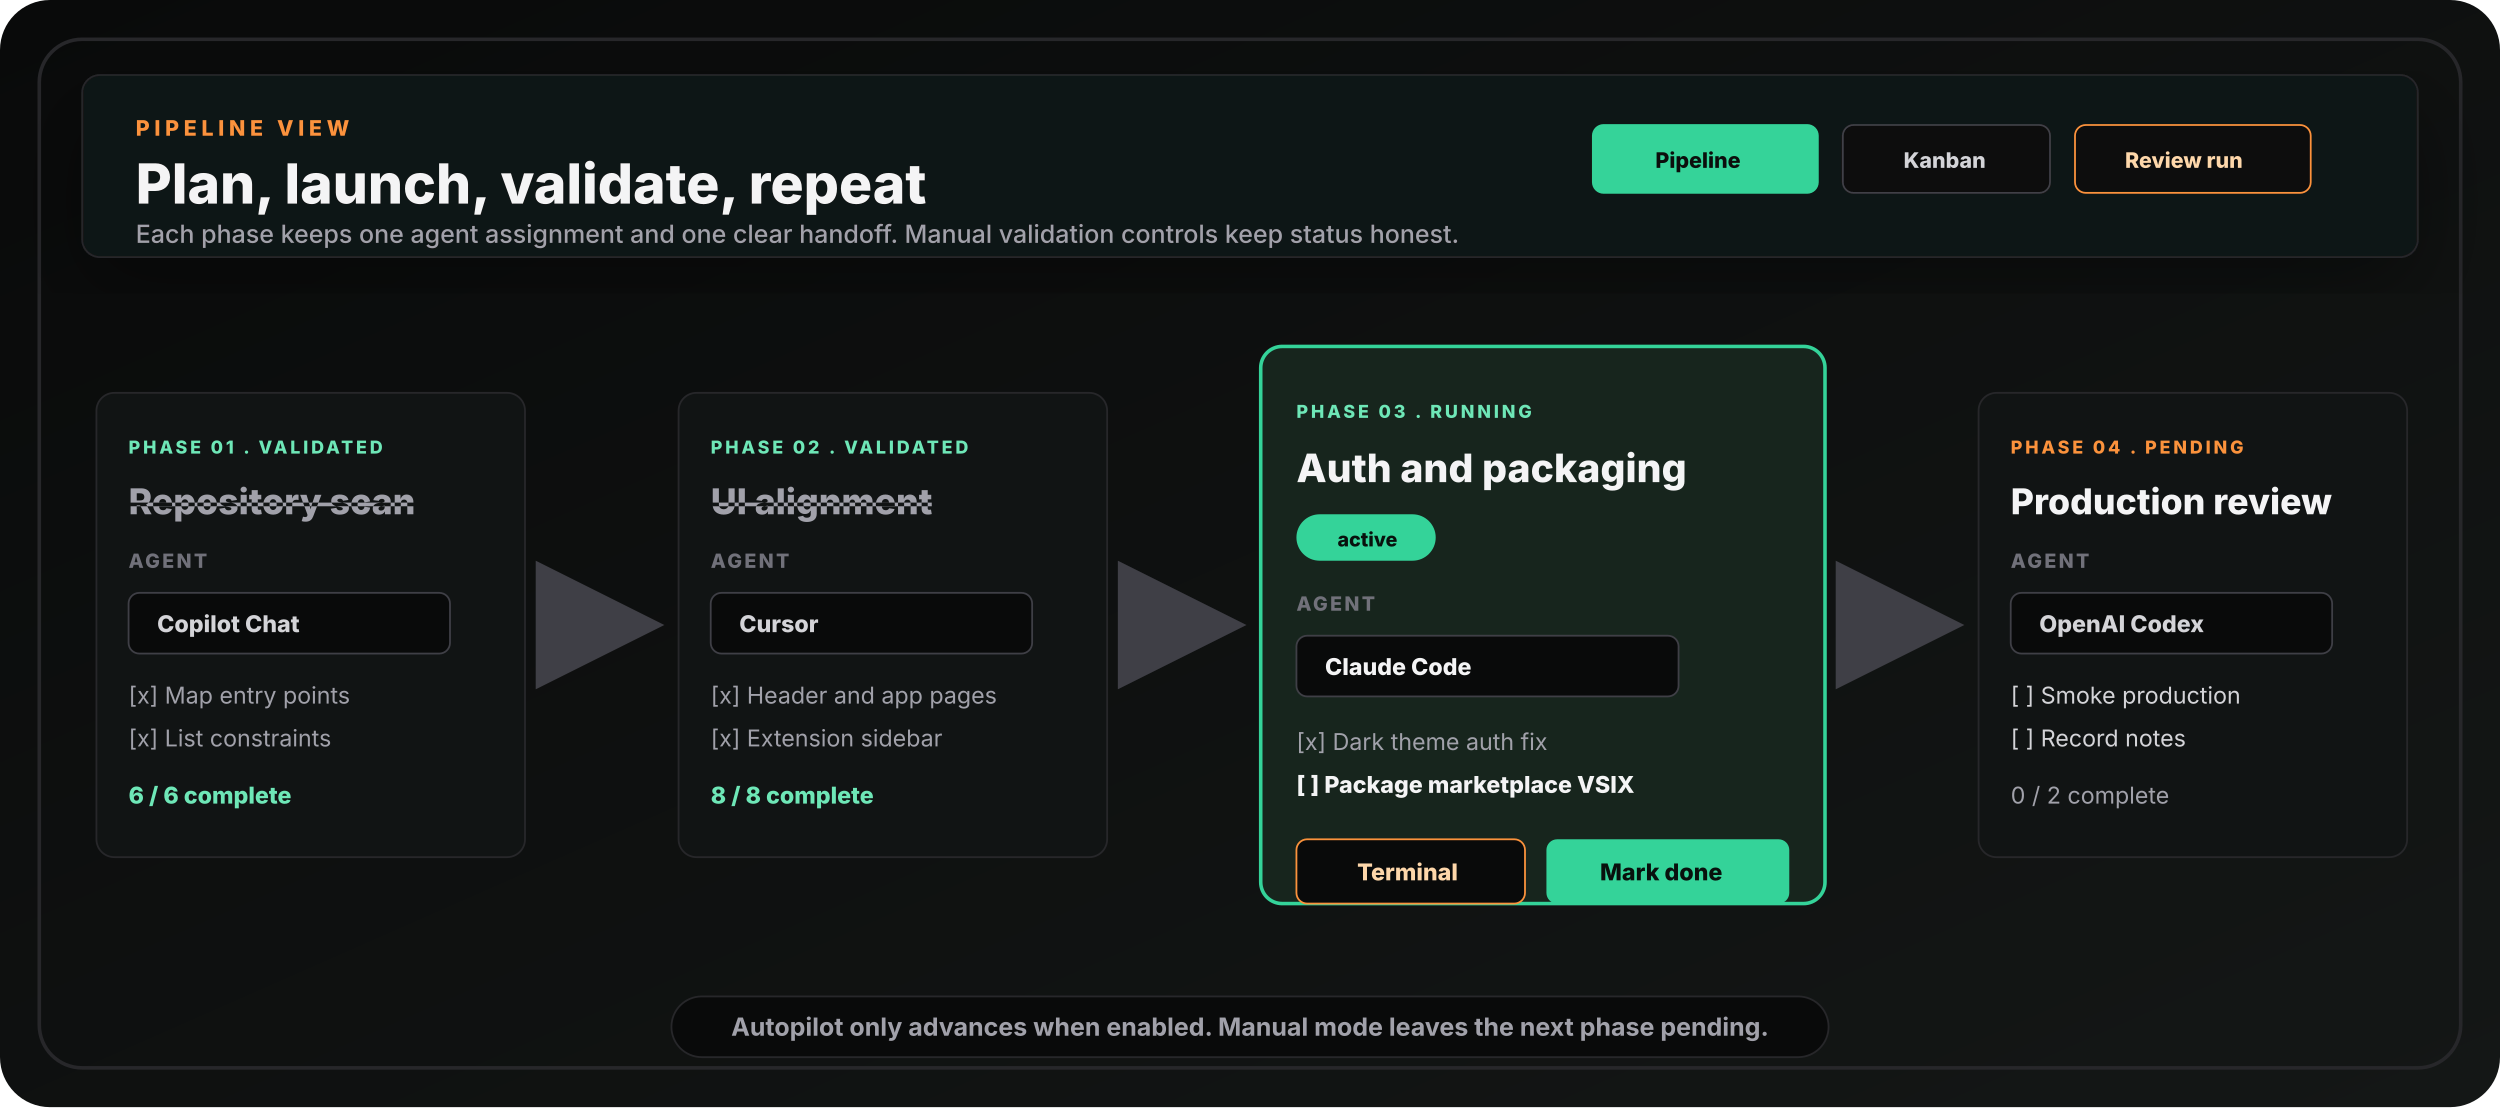
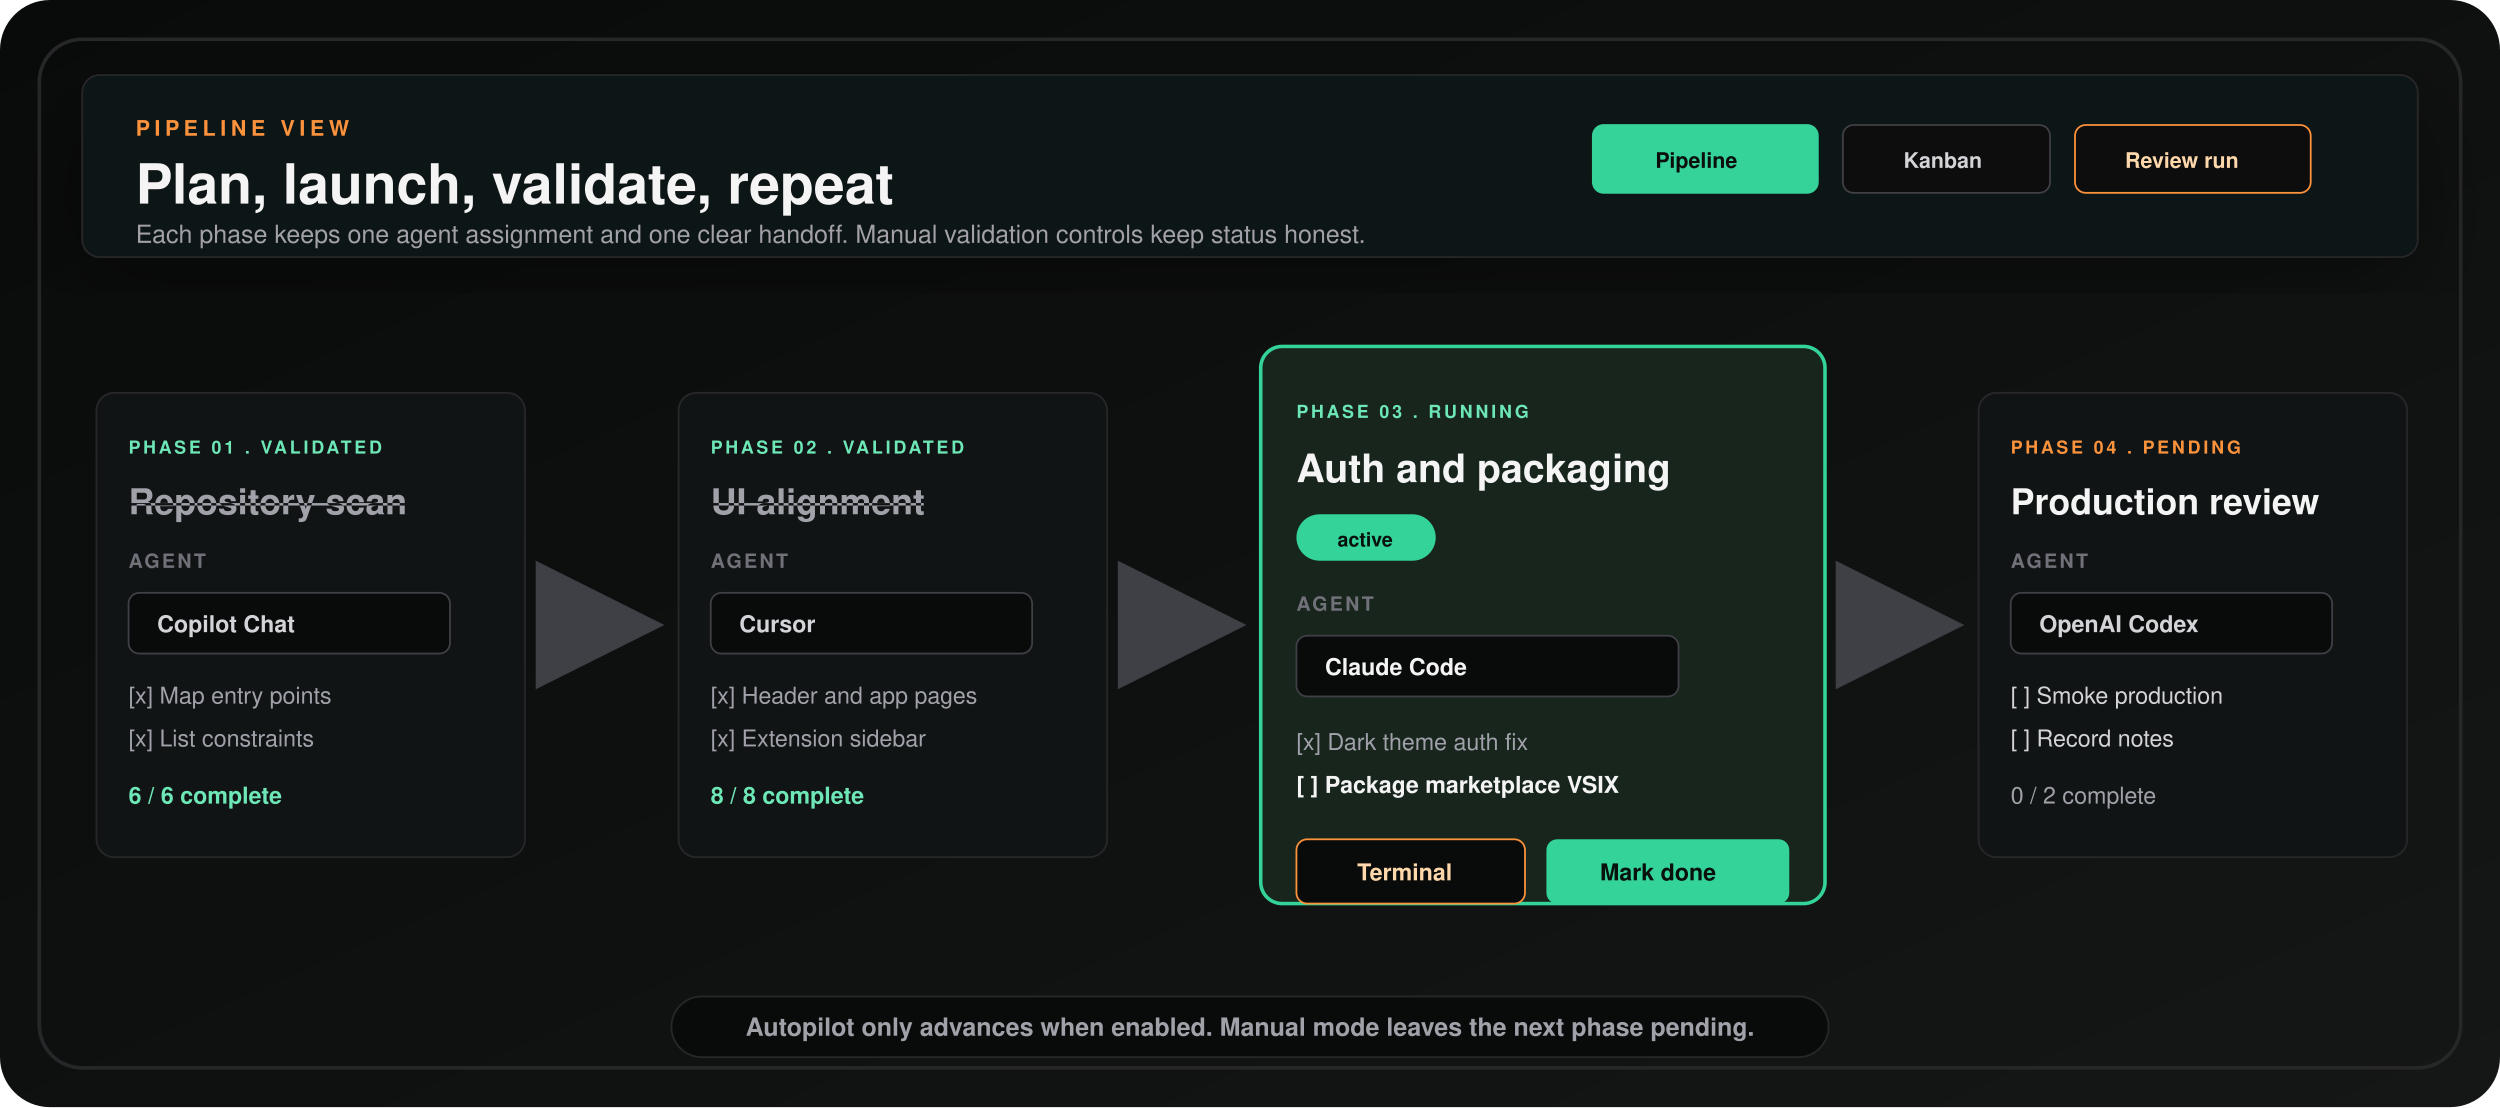
- <svg xmlns="http://www.w3.org/2000/svg" width="1400" height="620" viewBox="0 0 1400 620" font-family="Inter, Segoe UI, Arial, sans-serif">
+ <svg xmlns="http://www.w3.org/2000/svg" width="1400" height="620" viewBox="0 0 1400 620" font-family="Helvetica, Segoe UI, system-ui, sans-serif">
  <defs>
    <linearGradient id="surface" x1="0" y1="0" x2="1" y2="1">
      <stop offset="0%" stop-color="#090a0a" />
      <stop offset="100%" stop-color="#141716" />
    </linearGradient>
    <marker id="arrow" markerWidth="18" markerHeight="18" refX="15" refY="9" orient="auto">
      <path d="M0 0 L18 9 L0 18 Z" fill="#3f3f46" />
    </marker>
    <filter id="softShadow" x="-20%" y="-20%" width="140%" height="140%">
      <feDropShadow dx="0" dy="18" stdDeviation="24" flood-color="#000000" flood-opacity="0.38" />
    </filter>
  </defs>
  <rect width="1400" height="620" rx="28" fill="url(#surface)" />
  <rect x="22" y="22" width="1356" height="576" rx="24" fill="none" stroke="#27272a" stroke-width="2" />
  <g filter="url(#softShadow)">
    <rect x="46" y="42" width="1308" height="102" rx="10" fill="#111414" stroke="#27272a" />
    <text x="76" y="76" fill="#fb923c" font-size="12" letter-spacing="2.6" font-weight="800">PIPELINE VIEW</text>
    <text x="76" y="114" fill="#f4f4f5" font-size="31" font-weight="760">Plan, launch, validate, repeat</text>
    <text x="76" y="136" fill="#a1a1aa" font-size="14" font-weight="520">Each phase keeps one agent assignment and one clear handoff. Manual validation controls keep status honest.</text>
    <rect x="892" y="70" width="126" height="38" rx="6" fill="#34d399" stroke="#34d399" />
    <text x="927" y="94" fill="#08110d" font-size="12" font-weight="800">Pipeline</text>
    <rect x="1032" y="70" width="116" height="38" rx="6" fill="#090a0a" stroke="#3f3f46" />
    <text x="1066" y="94" fill="#d4d4d8" font-size="12" font-weight="760">Kanban</text>
    <rect x="1162" y="70" width="132" height="38" rx="6" fill="#090a0a" stroke="#fb923c" />
    <text x="1190" y="94" fill="#fed7aa" font-size="12" font-weight="760">Review run</text>
  </g>
  <g transform="translate(54 220)">
    <g>
      <rect x="0" y="0" width="240" height="260" rx="10" fill="#111414" stroke="#27272a" />
      <text x="18" y="34" fill="#6ee7b7" font-size="10" letter-spacing="1.6" font-weight="800">PHASE 01 . VALIDATED</text>
      <text x="18" y="68" fill="#a1a1aa" font-size="20" font-weight="760" text-decoration="line-through">Repository scan</text>
      <text x="18" y="98" fill="#71717a" font-size="11" letter-spacing="1.3" font-weight="800">AGENT</text>
      <rect x="18" y="112" width="180" height="34" rx="6" fill="#090a0a" stroke="#3f3f46" />
      <text x="34" y="134" fill="#d4d4d8" font-size="13" font-weight="760">Copilot Chat</text>
      <text x="18" y="174" fill="#a1a1aa" font-size="13">[x] Map entry points</text>
      <text x="18" y="198" fill="#a1a1aa" font-size="13">[x] List constraints</text>
      <text x="18" y="230" fill="#6ee7b7" font-size="13" font-weight="760">6 / 6 complete</text>
    </g>
    <line x1="260" y1="130" x2="306" y2="130" stroke="#3f3f46" stroke-width="4" marker-end="url(#arrow)" />
    <g transform="translate(326 0)">
      <rect x="0" y="0" width="240" height="260" rx="10" fill="#111414" stroke="#27272a" />
      <text x="18" y="34" fill="#6ee7b7" font-size="10" letter-spacing="1.6" font-weight="800">PHASE 02 . VALIDATED</text>
      <text x="18" y="68" fill="#a1a1aa" font-size="20" font-weight="760" text-decoration="line-through">UI alignment</text>
      <text x="18" y="98" fill="#71717a" font-size="11" letter-spacing="1.3" font-weight="800">AGENT</text>
      <rect x="18" y="112" width="180" height="34" rx="6" fill="#090a0a" stroke="#3f3f46" />
      <text x="34" y="134" fill="#d4d4d8" font-size="13" font-weight="760">Cursor</text>
      <text x="18" y="174" fill="#a1a1aa" font-size="13">[x] Header and app pages</text>
      <text x="18" y="198" fill="#a1a1aa" font-size="13">[x] Extension sidebar</text>
      <text x="18" y="230" fill="#6ee7b7" font-size="13" font-weight="760">8 / 8 complete</text>
    </g>
    <line x1="586" y1="130" x2="632" y2="130" stroke="#3f3f46" stroke-width="4" marker-end="url(#arrow)" />
    <g transform="translate(652 -26)">
      <rect x="0" y="0" width="316" height="312" rx="12" fill="#17251d" stroke="#34d399" stroke-width="2" />
      <text x="20" y="40" fill="#6ee7b7" font-size="10" letter-spacing="1.6" font-weight="800">PHASE 03 . RUNNING</text>
      <text x="20" y="76" fill="#f4f4f5" font-size="22" font-weight="760">Auth and packaging</text>
      <rect x="20" y="94" width="78" height="26" rx="13" fill="#34d399" />
      <text x="43" y="112" fill="#08110d" font-size="11" font-weight="800">active</text>
      <text x="20" y="148" fill="#71717a" font-size="11" letter-spacing="1.3" font-weight="800">AGENT</text>
      <rect x="20" y="162" width="214" height="34" rx="6" fill="#090a0a" stroke="#3f3f46" />
      <text x="36" y="184" fill="#f4f4f5" font-size="13" font-weight="760">Claude Code</text>
      <text x="20" y="226" fill="#a1a1aa" font-size="13">[x] Dark theme auth fix</text>
      <text x="20" y="250" fill="#f4f4f5" font-size="13" font-weight="760">[ ] Package marketplace VSIX</text>
      <rect x="20" y="276" width="128" height="36" rx="6" fill="#090a0a" stroke="#fb923c" />
      <text x="54" y="299" fill="#fed7aa" font-size="13" font-weight="760">Terminal</text>
      <rect x="160" y="276" width="136" height="36" rx="6" fill="#34d399" />
      <text x="190" y="299" fill="#08110d" font-size="13" font-weight="800">Mark done</text>
    </g>
    <line x1="988" y1="130" x2="1034" y2="130" stroke="#3f3f46" stroke-width="4" marker-end="url(#arrow)" />
    <g transform="translate(1054 0)">
      <rect x="0" y="0" width="240" height="260" rx="10" fill="#111414" stroke="#27272a" />
      <text x="18" y="34" fill="#fb923c" font-size="10" letter-spacing="1.6" font-weight="800">PHASE 04 . PENDING</text>
      <text x="18" y="68" fill="#f4f4f5" font-size="20" font-weight="760">Production review</text>
      <text x="18" y="98" fill="#71717a" font-size="11" letter-spacing="1.3" font-weight="800">AGENT</text>
      <rect x="18" y="112" width="180" height="34" rx="6" fill="#090a0a" stroke="#3f3f46" />
      <text x="34" y="134" fill="#d4d4d8" font-size="13" font-weight="760">OpenAI Codex</text>
      <text x="18" y="174" fill="#d4d4d8" font-size="13">[ ] Smoke production</text>
      <text x="18" y="198" fill="#d4d4d8" font-size="13">[ ] Record notes</text>
      <text x="18" y="230" fill="#a1a1aa" font-size="13">0 / 2 complete</text>
    </g>
  </g>
  <rect x="376" y="558" width="648" height="34" rx="17" fill="#090a0a" stroke="#27272a" />
  <text x="700" y="580" fill="#a1a1aa" font-size="14" font-weight="700" text-anchor="middle">Autopilot only advances when enabled. Manual mode leaves the next phase pending.</text>
</svg>
